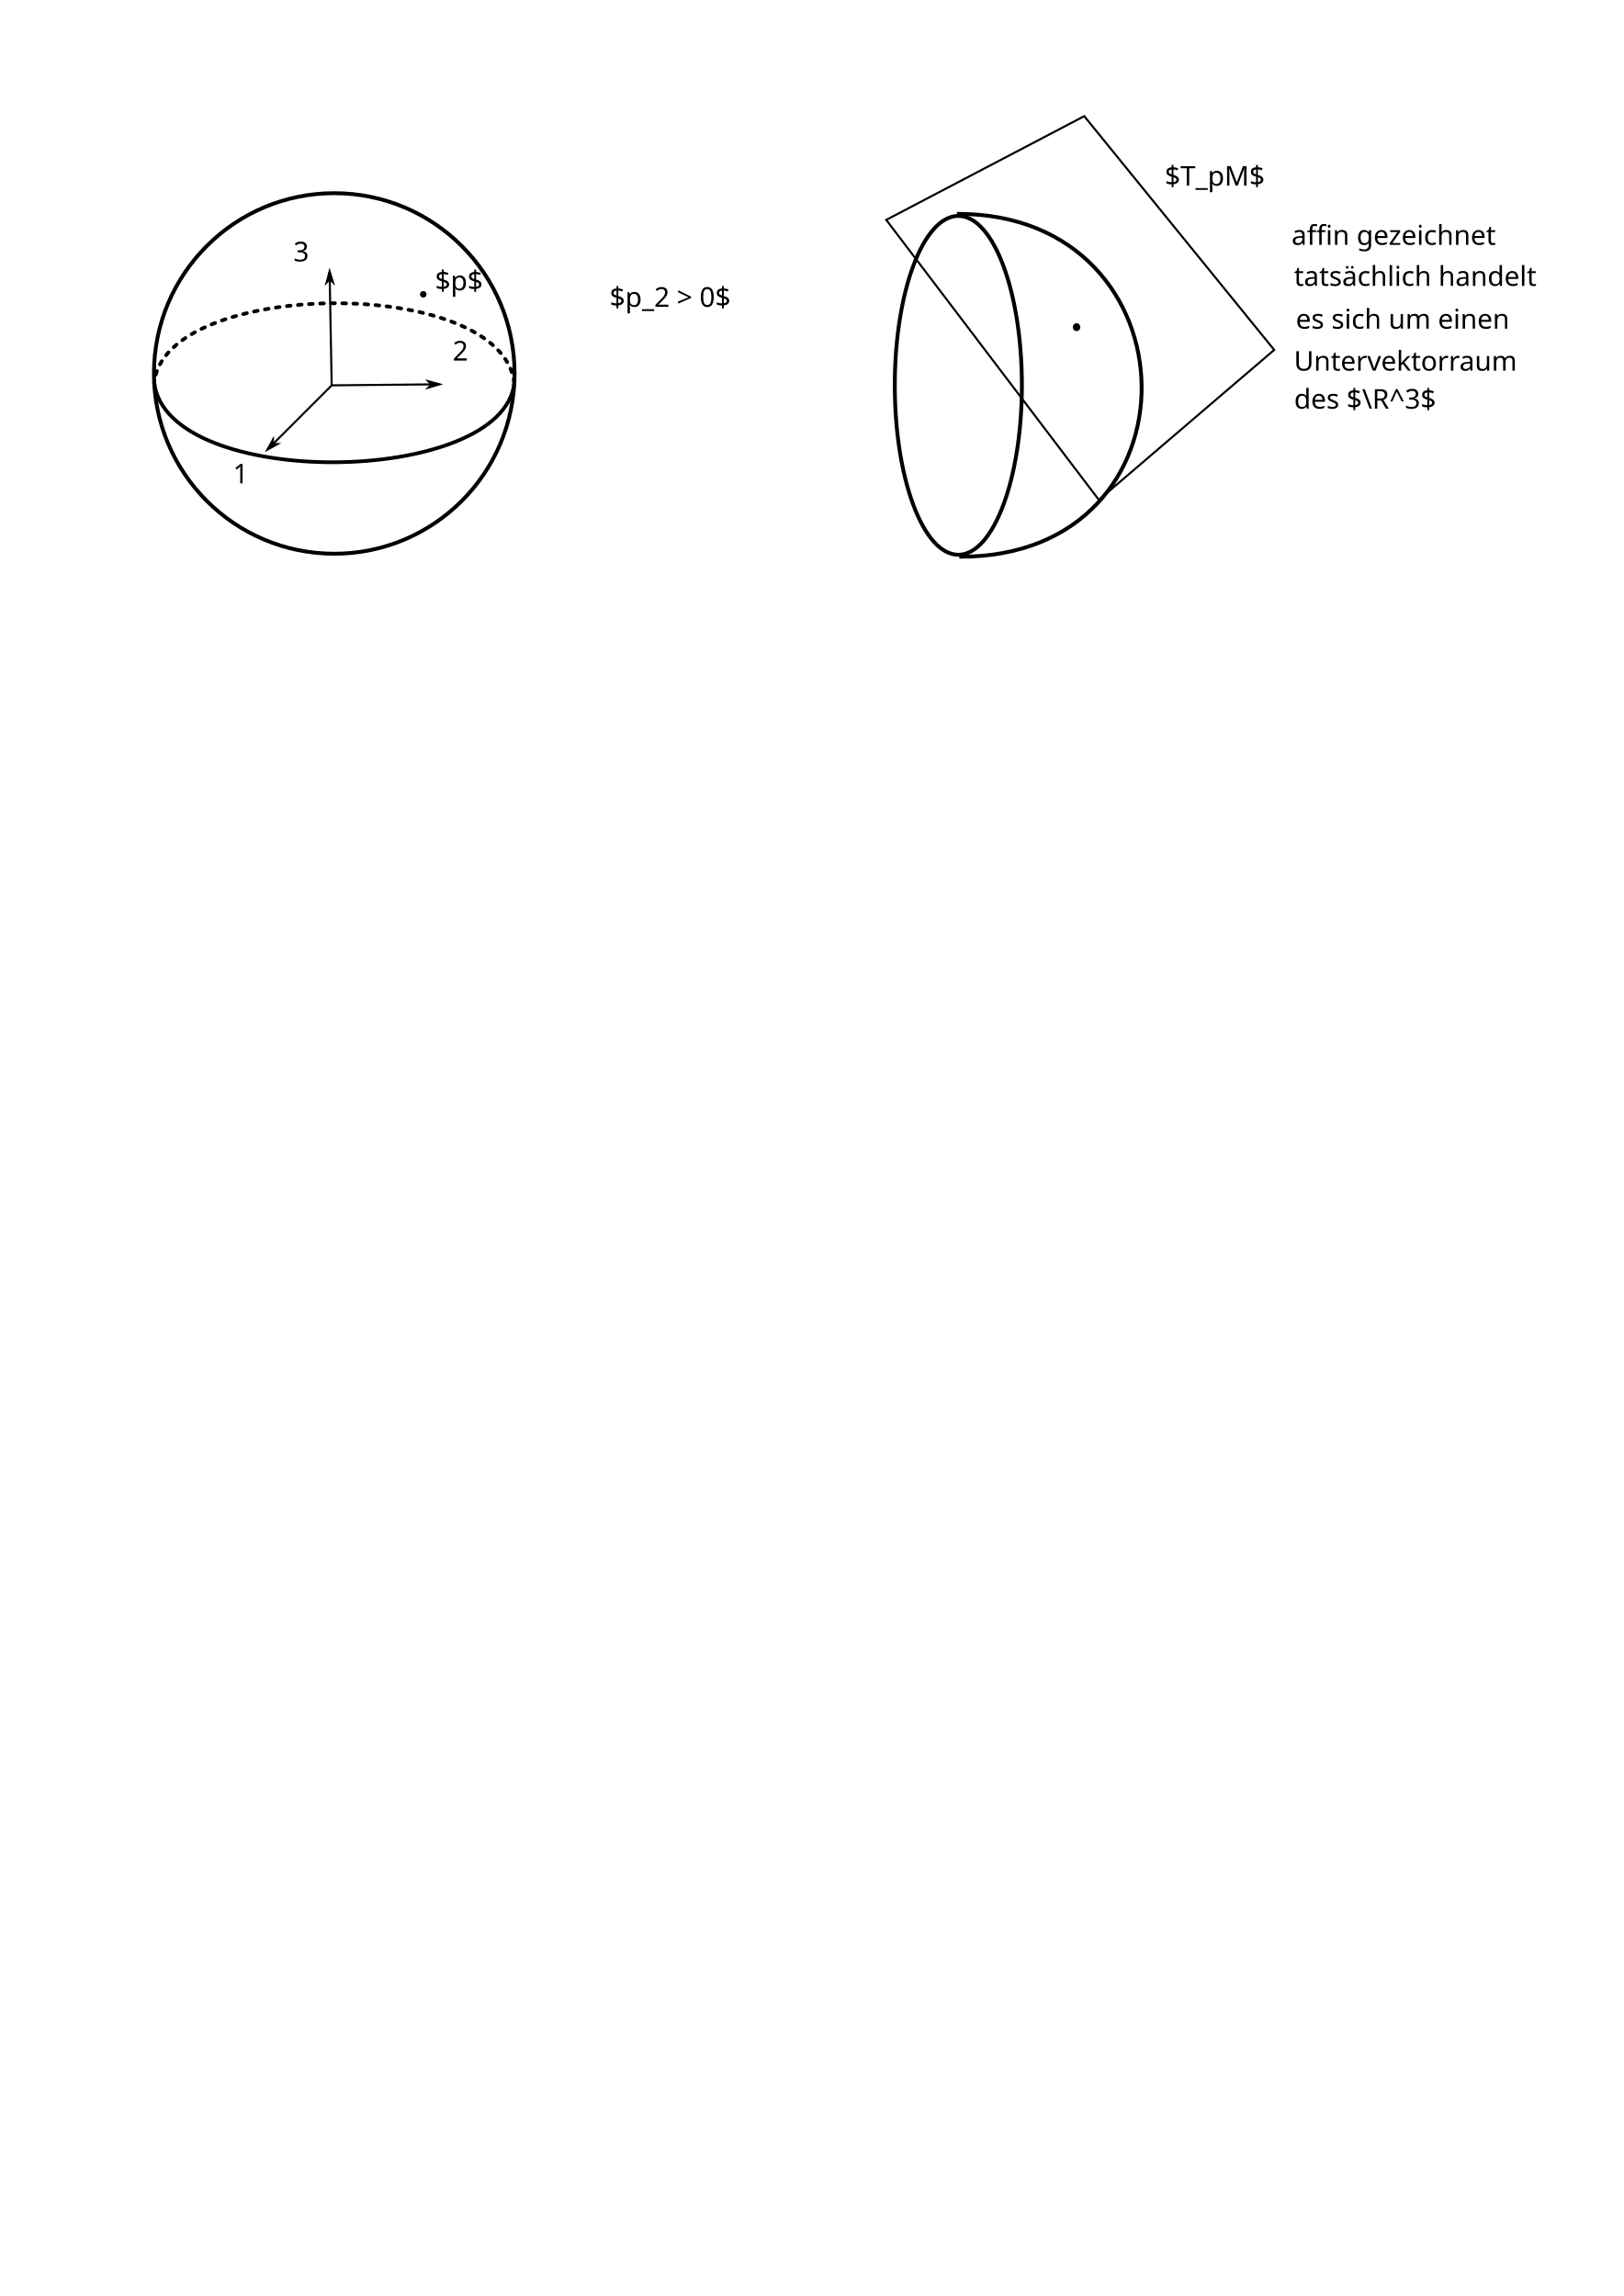
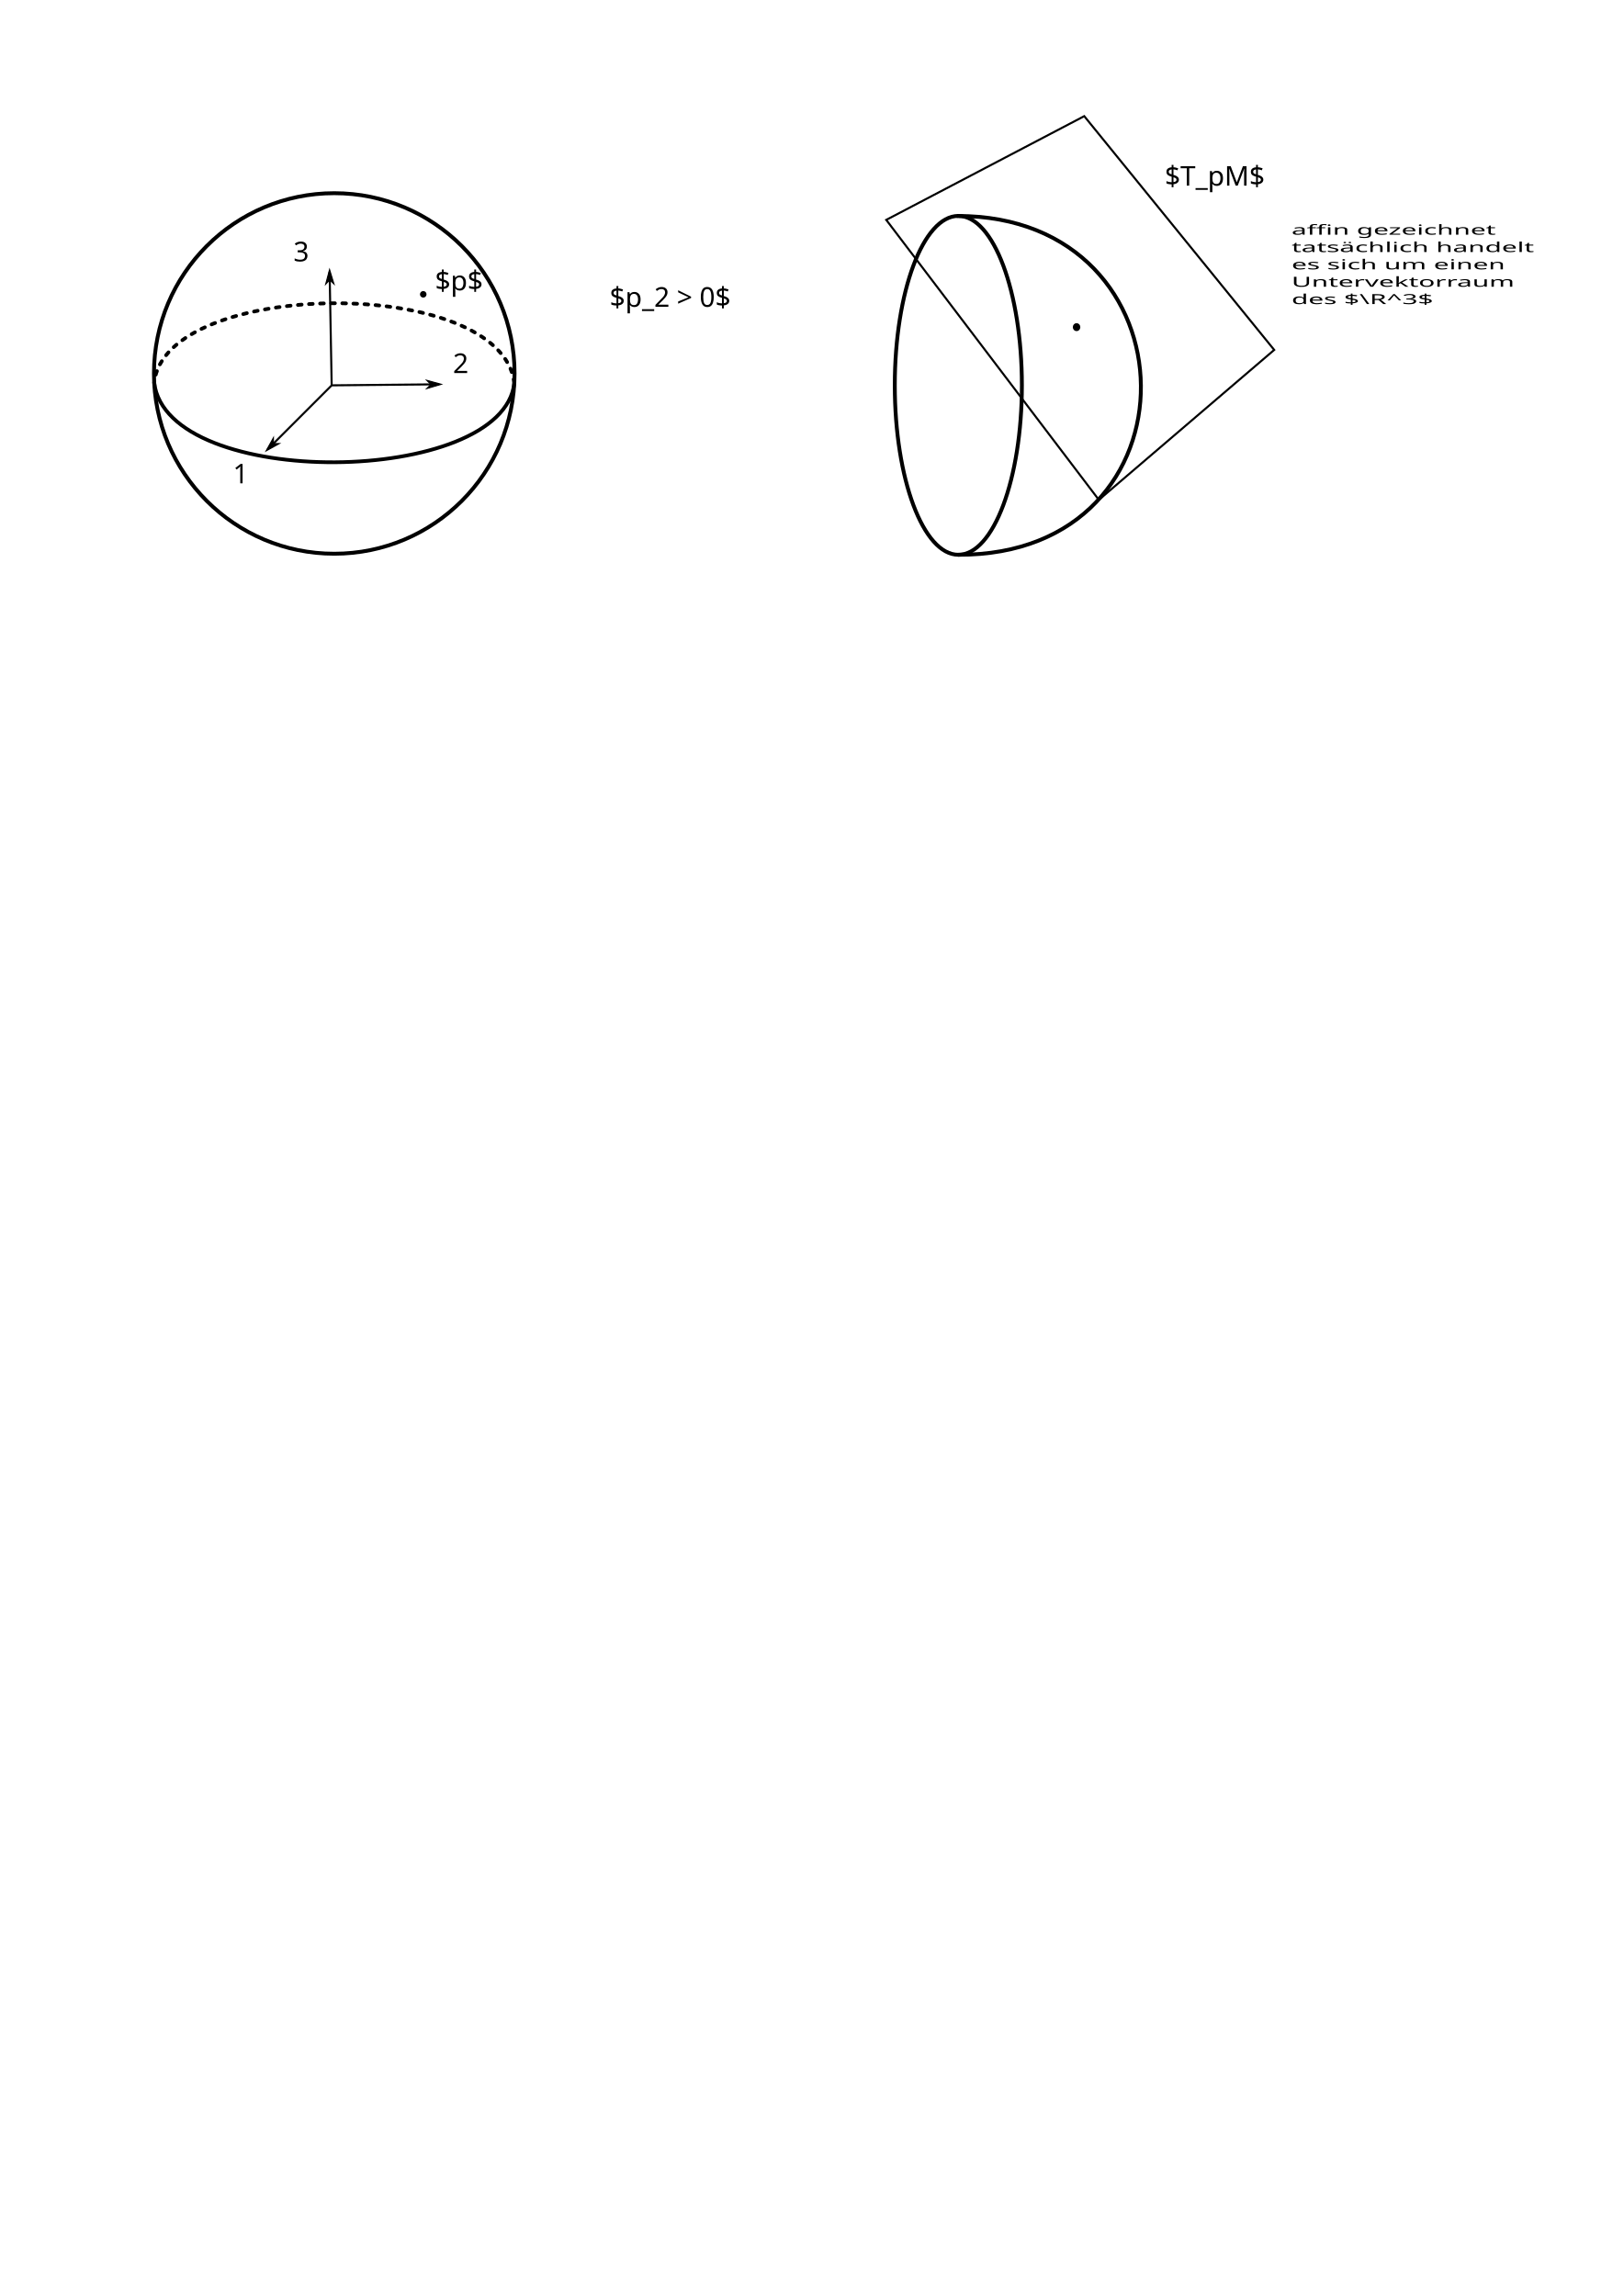
<svg xmlns="http://www.w3.org/2000/svg" width="210mm" height="297mm" viewBox="0 0 210 297" version="1.1" id="svg2849">
  <defs id="defs2843">
    <marker style="overflow:visible;" id="marker3552" refX="0.0" refY="0.0" orient="auto">
      <path transform="scale(0.4) rotate(180) translate(10,0)" style="fill-rule:evenodd;stroke:#000000;stroke-width:1pt;stroke-opacity:1;fill:#000000;fill-opacity:1" d="M 0.0,0.0 L 5.0,-5.0 L -12.5,0.0 L 5.0,5.0 L 0.0,0.0 z " id="path3550" />
    </marker>
    <marker style="overflow:visible;" id="marker3524" refX="0.0" refY="0.0" orient="auto">
      <path transform="scale(0.4) rotate(180) translate(10,0)" style="fill-rule:evenodd;stroke:#000000;stroke-width:1pt;stroke-opacity:1;fill:#000000;fill-opacity:1" d="M 0.0,0.0 L 5.0,-5.0 L -12.5,0.0 L 5.0,5.0 L 0.0,0.0 z " id="path3522" />
    </marker>
    <marker style="overflow:visible;" id="Arrow1Mend" refX="0.0" refY="0.0" orient="auto">
      <path transform="scale(0.4) rotate(180) translate(10,0)" style="fill-rule:evenodd;stroke:#000000;stroke-width:1pt;stroke-opacity:1;fill:#000000;fill-opacity:1" d="M 0.0,0.0 L 5.0,-5.0 L -12.5,0.0 L 5.0,5.0 L 0.0,0.0 z " id="path1547" />
    </marker>
    <rect x="189.36" y="48.643" width="5.479" height="5.88" id="rect3474" />
  </defs>
  <g id="layer1">
    <circle style="fill:none;fill-opacity:0.988;stroke:#000000;stroke-width:0.5;stroke-miterlimit:4;stroke-dasharray:none;stroke-opacity:1" id="path3412" cx="43.231" cy="48.309" r="23.319" />
    <path style="fill:none;stroke:#000000;stroke-width:0.265;stroke-linecap:butt;stroke-linejoin:miter;stroke-miterlimit:4;stroke-dasharray:none;stroke-opacity:1;marker-end:url(#Arrow1Mend)" d="M 42.897,49.846 42.629,35.146" id="path3420" />
    <path style="fill:none;stroke:#000000;stroke-width:0.265px;stroke-linecap:butt;stroke-linejoin:miter;stroke-opacity:1;marker-end:url(#marker3524)" d="M 42.897,49.846 56.795,49.712" id="path3422" />
    <path style="fill:none;stroke:#000000;stroke-width:0.265px;stroke-linecap:butt;stroke-linejoin:miter;stroke-opacity:1;marker-end:url(#marker3552)" d="m 42.897,49.846 -8.285,8.285" id="path3424" />
    <ellipse style="fill:none;fill-opacity:0.988;stroke:#000000;stroke-width:0.5;stroke-miterlimit:4;stroke-dasharray:none;stroke-opacity:1" id="path3426" cx="123.946" cy="49.846" rx="8.219" ry="21.916" />
-     <path style="fill:none;stroke:#000000;stroke-width:0.5;stroke-linecap:butt;stroke-linejoin:miter;stroke-miterlimit:4;stroke-dasharray:none;stroke-opacity:1" d="m 123.762,27.667 c 31.356,-0.116 32.245,44.517 0.31,44.347" id="path3428" />
+     <path style="fill:none;stroke:#000000;stroke-width:0.5;stroke-linecap:butt;stroke-linejoin:miter;stroke-miterlimit:4;stroke-dasharray:none;stroke-opacity:1" d="m 123.751,27.936 c 31.356,-0.116 32.08,43.996 0.144,43.826" id="path3428" />
    <path style="fill:none;stroke:#000000;stroke-width:0.265px;stroke-linecap:butt;stroke-linejoin:miter;stroke-opacity:1" d="m 142.114,64.653 -27.493,-36.211 25.608,-13.418 24.568,30.238 -22.731,19.443" id="path3430" />
    <ellipse style="fill:#000000;fill-opacity:0.988;stroke:#000000;stroke-width:0.474;stroke-miterlimit:4;stroke-dasharray:none;stroke-opacity:1" id="path3432" cx="139.237" cy="42.318" rx="0.249" ry="0.281" />
    <text xml:space="preserve" style="font-size:3.528px;line-height:1.25;font-family:sans-serif;-inkscape-font-specification:'sans-serif, Normal';stroke-width:0.265" x="150.645" y="24.016" id="text3436">
      <tspan id="tspan3434" x="150.645" y="24.016" style="stroke-width:0.265">$T_pM$</tspan>
    </text>
-     <text xml:space="preserve" style="font-size:3.528px;line-height:1.25;font-family:sans-serif;-inkscape-font-specification:'sans-serif, Normal';stroke-width:0.265" x="167.043" y="31.671" id="text3440">
-       <tspan x="167.043" y="31.671" style="stroke-width:0.265" id="tspan3448">affin gezeichnet</tspan>
+     <text xml:space="preserve" style="font-size:2.516px;line-height:1.25;font-family:sans-serif;-inkscape-font-specification:'sans-serif, Normal';stroke-width:0.265" x="119.155" y="42.555" id="text3440" transform="scale(1.4019,0.7133179)">
+       <tspan x="119.155" y="42.555" style="stroke-width:0.265" id="tspan3448">affin gezeichnet</tspan>
+       <tspan x="119.155" y="45.7" style="stroke-width:0.265" id="tspan2320">tatsächlich handelt</tspan>
+       <tspan x="119.155" y="48.846" style="stroke-width:0.265" id="tspan2324">es sich um einen</tspan>
+       <tspan x="119.155" y="51.991" style="stroke-width:0.265" id="tspan2328">Untervektorraum</tspan>
+       <tspan x="119.155" y="55.137" style="stroke-width:0.265" id="tspan2330">des $\R^3$</tspan>
    </text>
    <text xml:space="preserve" style="font-size:3.528px;line-height:1.25;font-family:sans-serif;-inkscape-font-specification:'sans-serif, Normal';stroke-width:0.265" x="78.845" y="39.69" id="text3452">
      <tspan id="tspan3450" x="78.845" y="39.69" style="stroke-width:0.265">$p_2 &gt; 0$</tspan>
    </text>
    <text xml:space="preserve" style="font-size:3.528px;line-height:1.25;font-family:sans-serif;-inkscape-font-specification:'sans-serif, Normal';stroke-width:0.265" x="56.26" y="37.551" id="text3458">
      <tspan id="tspan3456" x="56.26" y="37.551" style="stroke-width:0.265">$p$</tspan>
    </text>
    <text xml:space="preserve" style="font-size:3.528px;line-height:1.25;font-family:sans-serif;-inkscape-font-specification:'sans-serif, Normal';stroke-width:0.265" x="37.952" y="33.81" id="text3462">
      <tspan id="tspan3460" x="37.952" y="33.81" style="stroke-width:0.265">3</tspan>
    </text>
    <text xml:space="preserve" style="font-size:3.528px;line-height:1.25;font-family:sans-serif;-inkscape-font-specification:'sans-serif, Normal';stroke-width:0.265" x="30.122" y="62.521" id="text3466">
      <tspan id="tspan3464" x="30.122" y="62.521" style="stroke-width:0.265">1</tspan>
    </text>
-     <text xml:space="preserve" style="font-size:3.528px;line-height:1.25;font-family:sans-serif;-inkscape-font-specification:'sans-serif, Normal';stroke-width:0.265" x="58.532" y="46.639" id="text3470">
-       <tspan id="tspan3468" x="58.532" y="46.639" style="stroke-width:0.265">2</tspan>
+     <text xml:space="preserve" style="font-size:3.528px;line-height:1.25;font-family:sans-serif;-inkscape-font-specification:'sans-serif, Normal';stroke-width:0.265" x="58.576" y="48.261" id="text3470">
+       <tspan id="tspan3468" x="58.576" y="48.261" style="stroke-width:0.265">2</tspan>
    </text>
    <text xml:space="preserve" id="text3472" style="font-size:3.528px;line-height:1.25;font-family:sans-serif;-inkscape-font-specification:'sans-serif, Normal';white-space:pre;shape-inside:url(#rect3474);" />
-     <text xml:space="preserve" style="font-size:3.528px;line-height:1.25;font-family:sans-serif;-inkscape-font-specification:'sans-serif, Normal';stroke-width:0.265" x="167.359" y="36.979" id="text3494">
-       <tspan id="tspan3492" x="167.359" y="36.979" style="stroke-width:0.265">tatsächlich handelt</tspan>
-     </text>
-     <text xml:space="preserve" style="font-size:3.528px;line-height:1.25;font-family:sans-serif;-inkscape-font-specification:'sans-serif, Normal';stroke-width:0.265" x="167.588" y="42.515" id="text3498">
-       <tspan id="tspan3496" x="167.588" y="42.515" style="stroke-width:0.265">es sich um einen</tspan>
-     </text>
-     <text xml:space="preserve" style="font-size:3.528px;line-height:1.25;font-family:sans-serif;-inkscape-font-specification:'sans-serif, Normal';stroke-width:0.265" x="167.349" y="47.946" id="text3502">
-       <tspan id="tspan3500" x="167.349" y="47.946" style="stroke-width:0.265">Untervektorraum</tspan>
-     </text>
-     <text xml:space="preserve" style="font-size:3.528px;line-height:1.25;font-family:sans-serif;-inkscape-font-specification:'sans-serif, Normal';stroke-width:0.265" x="167.378" y="52.862" id="text3506">
-       <tspan id="tspan3504" x="167.378" y="52.862" style="stroke-width:0.265">des $\R^3$</tspan>
-     </text>
    <circle style="fill:#000000;fill-opacity:0.988;stroke:#000000;stroke-width:0.5;stroke-miterlimit:4;stroke-dasharray:none;stroke-opacity:1" id="path3584" cx="54.74" cy="38.072" r="0.175" />
    <path style="font-variation-settings:normal;opacity:1;vector-effect:none;fill:none;fill-opacity:1;stroke:#000000;stroke-width:0.479;stroke-linecap:butt;stroke-linejoin:miter;stroke-miterlimit:4;stroke-dasharray:none;stroke-dashoffset:0;stroke-opacity:1;stop-color:#000000;stop-opacity:1" d="m 19.941,49.489 c 1.702,14.017 45.124,13.453 46.577,0.045" id="path850" />
    <path style="font-variation-settings:normal;opacity:1;vector-effect:none;fill:none;fill-opacity:1;stroke:#000000;stroke-width:0.479;stroke-linecap:round;stroke-linejoin:miter;stroke-miterlimit:4;stroke-dasharray:0.479, 0.957;stroke-dashoffset:0;stroke-opacity:1;stop-color:#000000;stop-opacity:1" d="M 66.518,49.533 C 64.816,35.516 21.394,36.08 19.941,49.489" id="path850-2" />
  </g>
</svg>
